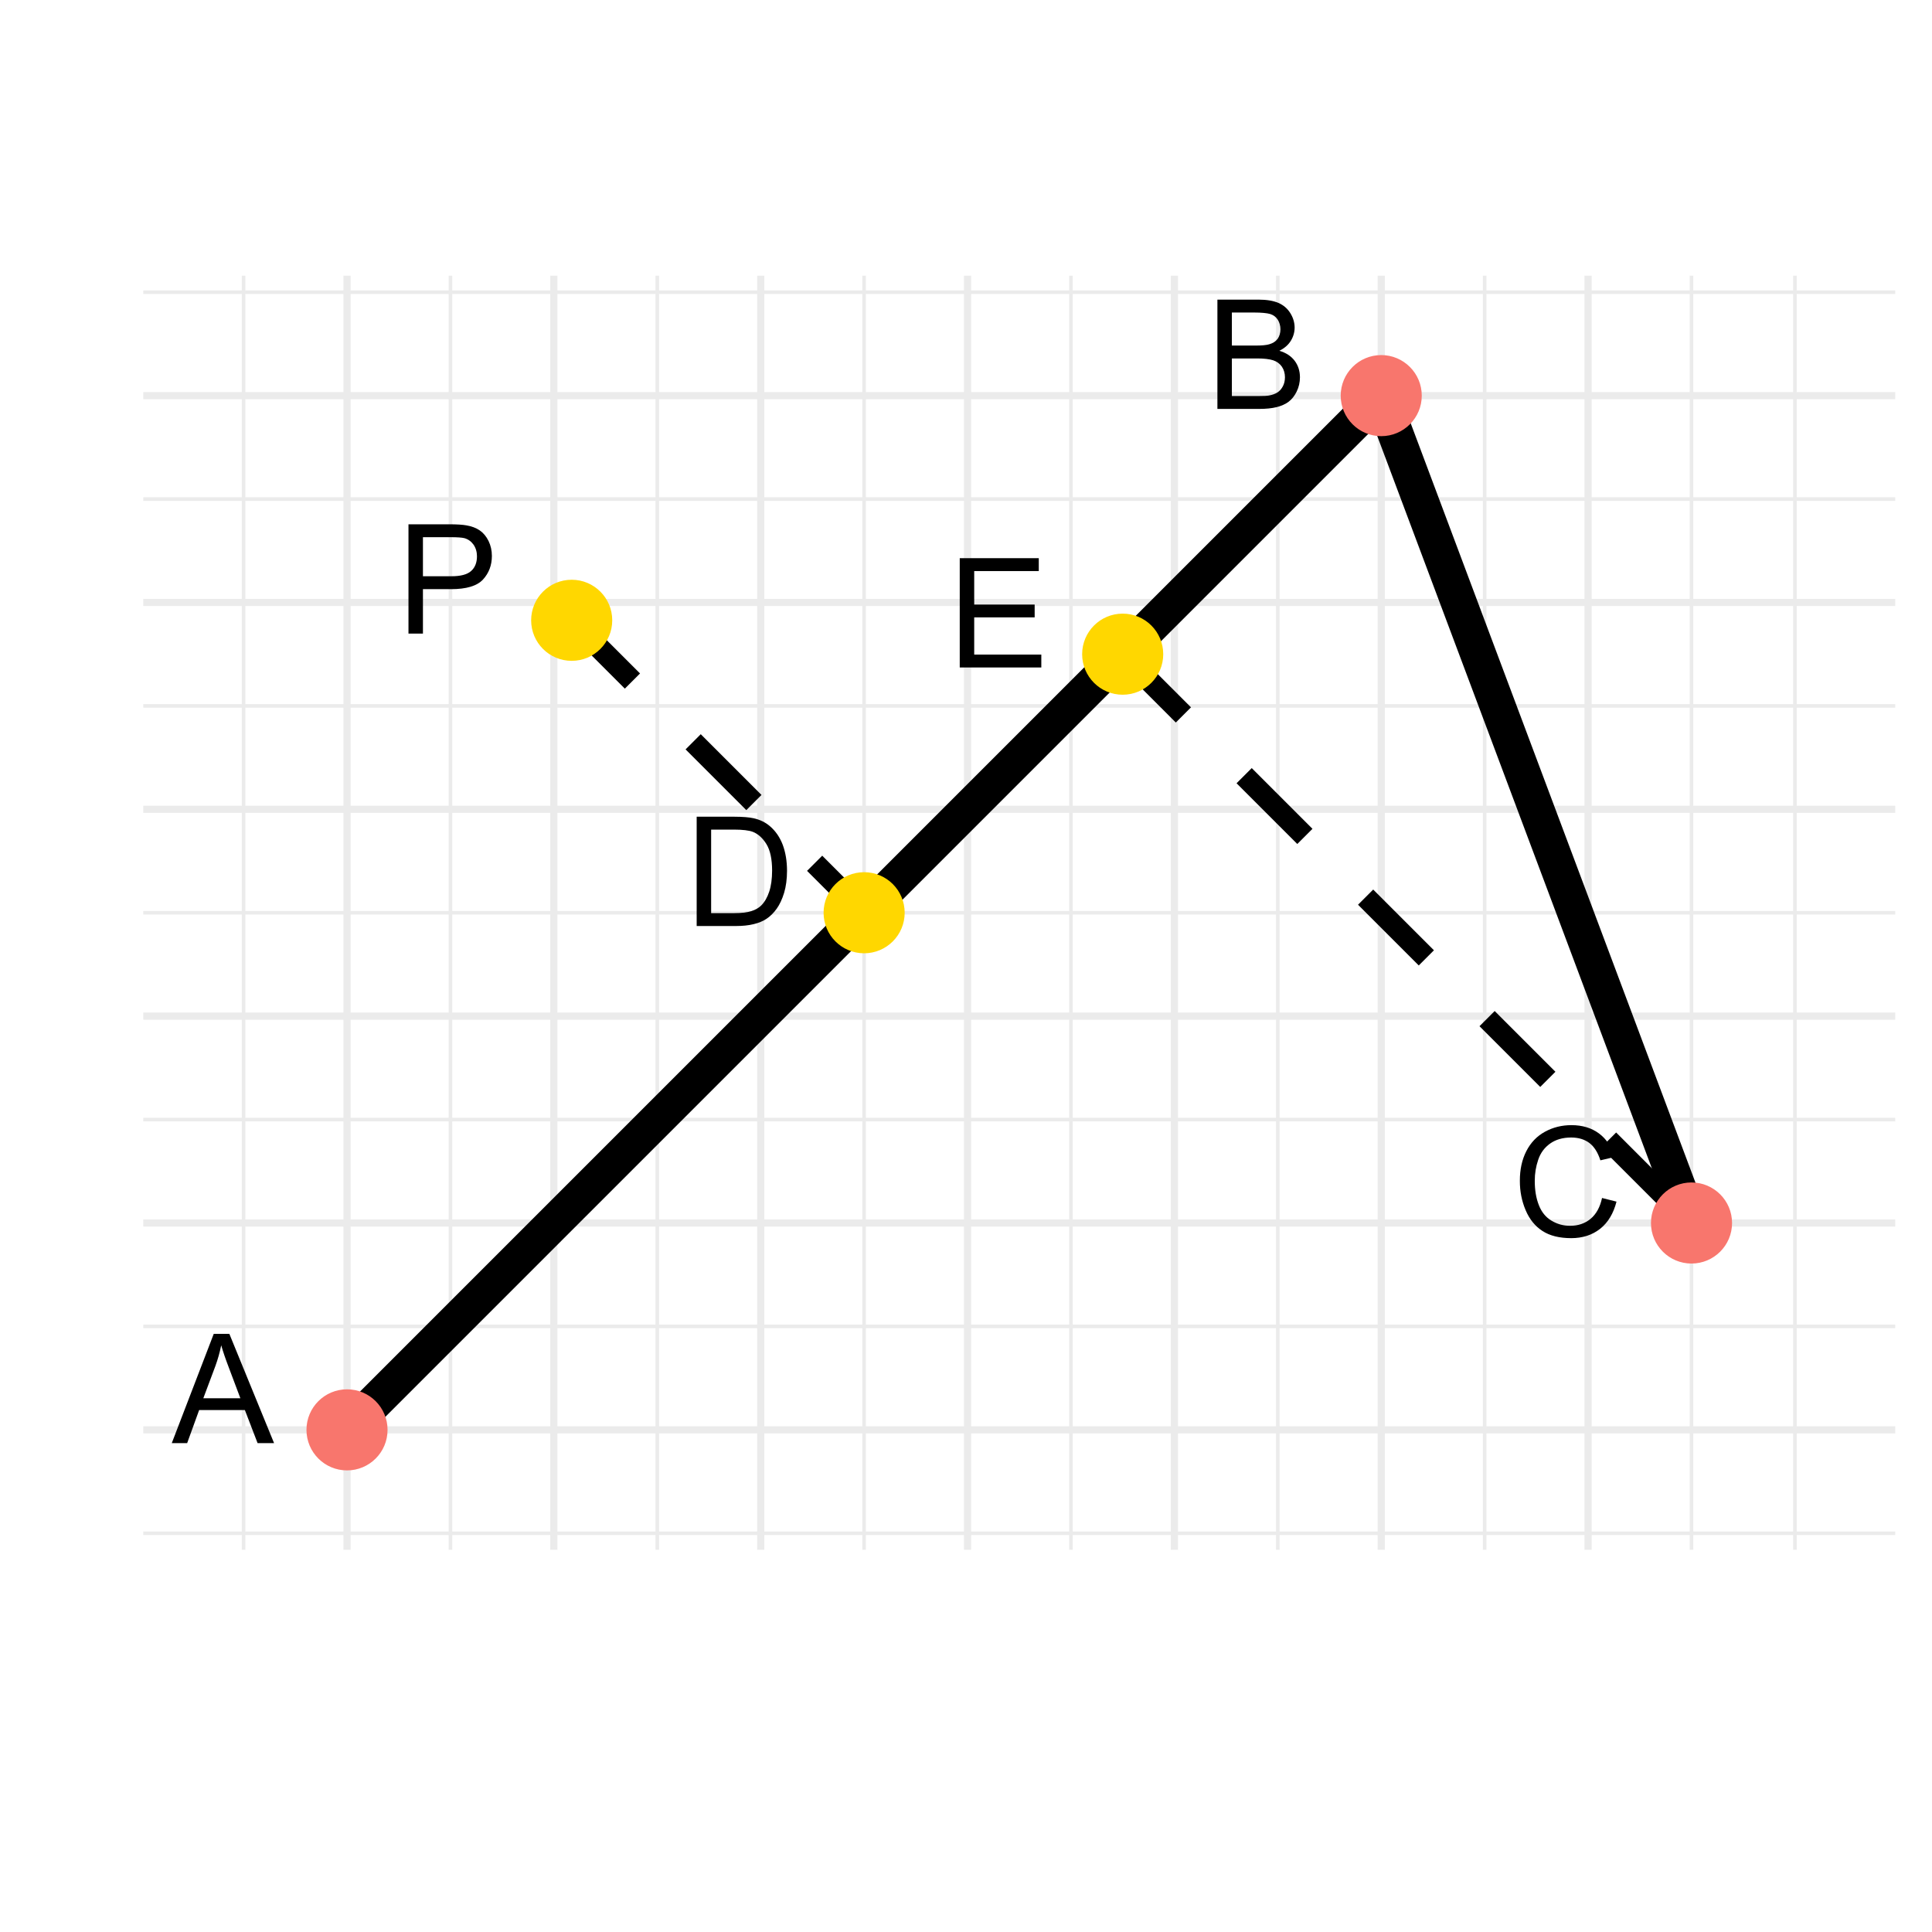
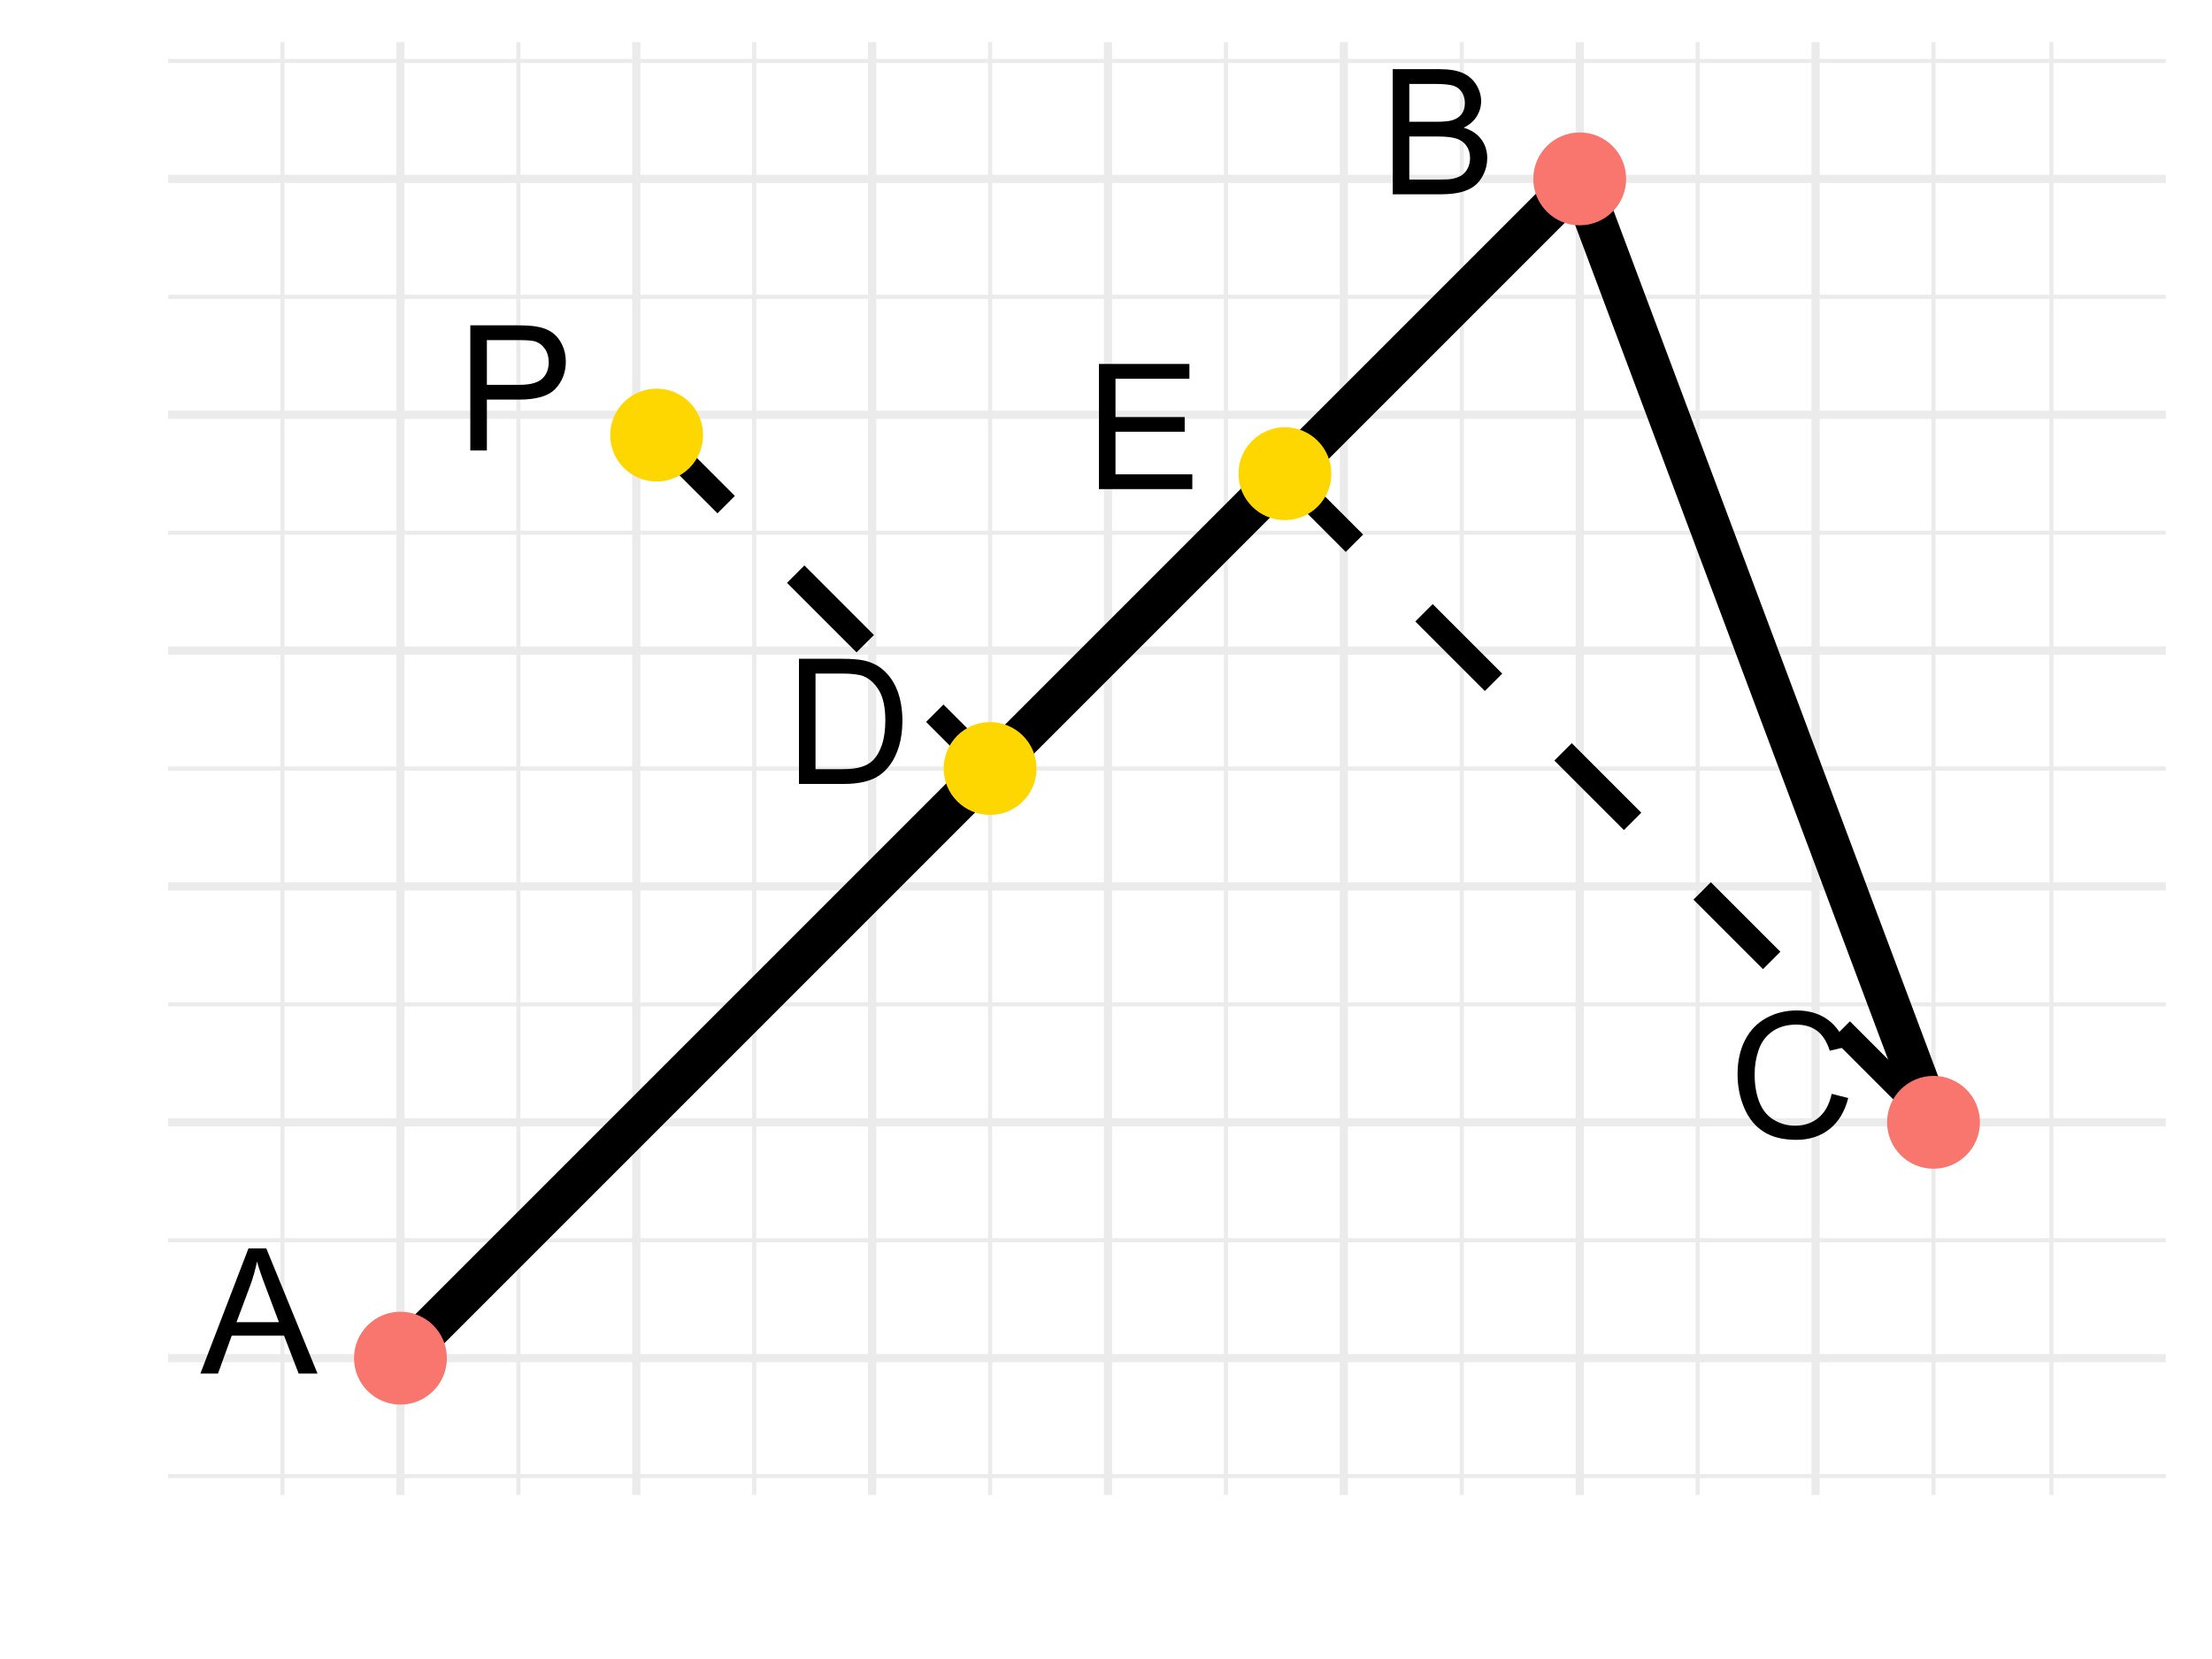
- <svg xmlns="http://www.w3.org/2000/svg" xmlns:xlink="http://www.w3.org/1999/xlink" width="288pt" height="288pt" viewBox="0 0 288 288" version="1.1">
+ <svg xmlns="http://www.w3.org/2000/svg" xmlns:xlink="http://www.w3.org/1999/xlink" width="288pt" height="216pt" viewBox="0 0 288 216" version="1.1">
  <defs>
    <g>
      <symbol overflow="visible" id="glyph0-0">
        <path style="stroke:none;" d="M 2.844 0 L 2.844 -14.227 L 14.227 -14.227 L 14.227 0 Z M 3.199 -0.355 L 13.871 -0.355 L 13.871 -13.871 L 3.199 -13.871 Z M 3.199 -0.355 " />
      </symbol>
      <symbol overflow="visible" id="glyph0-1">
        <path style="stroke:none;" d="M -0.035 0 L 6.223 -16.293 L 8.547 -16.293 L 15.215 0 L 12.758 0 L 10.859 -4.934 L 4.047 -4.934 L 2.258 0 Z M 4.668 -6.691 L 10.191 -6.691 L 8.492 -11.203 C 7.969 -12.57 7.586 -13.695 7.336 -14.582 C 7.125 -13.535 6.832 -12.496 6.457 -11.469 Z M 4.668 -6.691 " />
      </symbol>
      <symbol overflow="visible" id="glyph0-2">
        <path style="stroke:none;" d="M 1.668 0 L 1.668 -16.293 L 7.781 -16.293 C 9.023 -16.289 10.02 -16.125 10.773 -15.797 C 11.523 -15.469 12.113 -14.961 12.539 -14.277 C 12.965 -13.59 13.176 -12.871 13.18 -12.125 C 13.176 -11.426 12.988 -10.77 12.613 -10.156 C 12.234 -9.539 11.664 -9.043 10.902 -8.668 C 11.887 -8.375 12.645 -7.883 13.176 -7.188 C 13.703 -6.488 13.969 -5.668 13.973 -4.723 C 13.969 -3.957 13.809 -3.246 13.488 -2.594 C 13.164 -1.938 12.766 -1.434 12.293 -1.078 C 11.816 -0.719 11.219 -0.449 10.508 -0.27 C 9.789 -0.09 8.914 0 7.879 0 Z M 3.824 -9.445 L 7.348 -9.445 C 8.301 -9.445 8.984 -9.508 9.402 -9.637 C 9.949 -9.797 10.363 -10.066 10.641 -10.445 C 10.918 -10.824 11.055 -11.301 11.059 -11.871 C 11.055 -12.41 10.926 -12.883 10.668 -13.297 C 10.406 -13.703 10.035 -13.984 9.559 -14.141 C 9.074 -14.289 8.25 -14.367 7.078 -14.371 L 3.824 -14.371 Z M 3.824 -1.922 L 7.879 -1.922 C 8.574 -1.922 9.062 -1.945 9.348 -2 C 9.84 -2.086 10.258 -2.234 10.594 -2.445 C 10.926 -2.648 11.199 -2.953 11.414 -3.352 C 11.629 -3.746 11.734 -4.203 11.738 -4.723 C 11.734 -5.332 11.578 -5.859 11.27 -6.309 C 10.957 -6.754 10.527 -7.066 9.977 -7.25 C 9.422 -7.43 8.625 -7.523 7.59 -7.523 L 3.824 -7.523 Z M 3.824 -1.922 " />
      </symbol>
      <symbol overflow="visible" id="glyph0-3">
        <path style="stroke:none;" d="M 13.383 -5.711 L 15.539 -5.168 C 15.086 -3.395 14.27 -2.043 13.098 -1.117 C 11.918 -0.188 10.484 0.273 8.793 0.277 C 7.031 0.273 5.602 -0.078 4.504 -0.793 C 3.402 -1.504 2.566 -2.539 1.992 -3.898 C 1.418 -5.25 1.129 -6.707 1.133 -8.27 C 1.129 -9.961 1.453 -11.441 2.105 -12.707 C 2.75 -13.969 3.672 -14.93 4.871 -15.586 C 6.066 -16.242 7.387 -16.57 8.824 -16.57 C 10.453 -16.57 11.824 -16.152 12.938 -15.324 C 14.047 -14.492 14.82 -13.328 15.262 -11.824 L 13.137 -11.324 C 12.758 -12.508 12.207 -13.371 11.492 -13.914 C 10.77 -14.453 9.867 -14.723 8.781 -14.727 C 7.527 -14.723 6.48 -14.422 5.641 -13.824 C 4.797 -13.223 4.207 -12.418 3.867 -11.406 C 3.523 -10.395 3.352 -9.352 3.355 -8.281 C 3.352 -6.891 3.555 -5.684 3.961 -4.652 C 4.363 -3.617 4.988 -2.844 5.844 -2.332 C 6.695 -1.82 7.621 -1.562 8.613 -1.566 C 9.82 -1.562 10.84 -1.91 11.68 -2.609 C 12.516 -3.305 13.086 -4.34 13.383 -5.711 Z M 13.383 -5.711 " />
      </symbol>
      <symbol overflow="visible" id="glyph0-4">
        <path style="stroke:none;" d="M 1.758 0 L 1.758 -16.293 L 7.367 -16.293 C 8.633 -16.289 9.602 -16.211 10.27 -16.059 C 11.203 -15.844 12 -15.457 12.66 -14.895 C 13.516 -14.168 14.156 -13.238 14.586 -12.109 C 15.008 -10.977 15.223 -9.684 15.227 -8.234 C 15.223 -6.992 15.078 -5.898 14.793 -4.945 C 14.5 -3.988 14.129 -3.195 13.68 -2.57 C 13.227 -1.941 12.73 -1.449 12.195 -1.094 C 11.656 -0.73 11.008 -0.457 10.25 -0.277 C 9.488 -0.09 8.617 0 7.637 0 Z M 3.914 -1.922 L 7.391 -1.922 C 8.461 -1.922 9.305 -2.02 9.918 -2.223 C 10.527 -2.418 11.016 -2.699 11.383 -3.066 C 11.891 -3.574 12.289 -4.262 12.574 -5.129 C 12.859 -5.988 13 -7.035 13.004 -8.27 C 13 -9.969 12.723 -11.277 12.164 -12.195 C 11.602 -13.109 10.922 -13.727 10.125 -14.039 C 9.547 -14.258 8.617 -14.367 7.336 -14.371 L 3.914 -14.371 Z M 3.914 -1.922 " />
      </symbol>
      <symbol overflow="visible" id="glyph0-5">
        <path style="stroke:none;" d="M 1.758 0 L 1.758 -16.293 L 7.902 -16.293 C 8.98 -16.289 9.805 -16.238 10.379 -16.137 C 11.176 -16.004 11.848 -15.75 12.391 -15.375 C 12.93 -15 13.363 -14.477 13.695 -13.805 C 14.023 -13.129 14.191 -12.387 14.191 -11.582 C 14.191 -10.195 13.75 -9.023 12.867 -8.062 C 11.984 -7.102 10.391 -6.621 8.09 -6.625 L 3.914 -6.625 L 3.914 0 Z M 3.914 -8.547 L 8.125 -8.547 C 9.516 -8.543 10.504 -8.801 11.09 -9.324 C 11.672 -9.84 11.965 -10.57 11.969 -11.516 C 11.965 -12.191 11.793 -12.773 11.453 -13.262 C 11.105 -13.746 10.652 -14.07 10.094 -14.227 C 9.727 -14.32 9.055 -14.367 8.082 -14.371 L 3.914 -14.371 Z M 3.914 -8.547 " />
      </symbol>
      <symbol overflow="visible" id="glyph0-6">
        <path style="stroke:none;" d="M 1.801 0 L 1.801 -16.293 L 13.582 -16.293 L 13.582 -14.371 L 3.957 -14.371 L 3.957 -9.379 L 12.969 -9.379 L 12.969 -7.469 L 3.957 -7.469 L 3.957 -1.922 L 13.961 -1.922 L 13.961 0 Z M 1.801 0 " />
      </symbol>
    </g>
    <clipPath id="clip1">
-       <path d="M 21.359 228 L 283 228 L 283 229 L 21.359 229 Z M 21.359 228 " />
+       <path d="M 21.891 191 L 282.988 191 L 282.988 193 L 21.891 193 Z M 21.891 191 " />
    </clipPath>
    <clipPath id="clip2">
-       <path d="M 21.359 197 L 283 197 L 283 198 L 21.359 198 Z M 21.359 197 " />
+       <path d="M 21.891 161 L 282.988 161 L 282.988 162 L 21.891 162 Z M 21.891 161 " />
    </clipPath>
    <clipPath id="clip3">
-       <path d="M 21.359 166 L 283 166 L 283 168 L 21.359 168 Z M 21.359 166 " />
+       <path d="M 21.891 130 L 282.988 130 L 282.988 132 L 21.891 132 Z M 21.891 130 " />
    </clipPath>
    <clipPath id="clip4">
-       <path d="M 21.359 135 L 283 135 L 283 137 L 21.359 137 Z M 21.359 135 " />
+       <path d="M 21.891 99 L 282.988 99 L 282.988 101 L 21.891 101 Z M 21.891 99 " />
    </clipPath>
    <clipPath id="clip5">
-       <path d="M 21.359 104 L 283 104 L 283 106 L 21.359 106 Z M 21.359 104 " />
+       <path d="M 21.891 69 L 282.988 69 L 282.988 70 L 21.891 70 Z M 21.891 69 " />
    </clipPath>
    <clipPath id="clip6">
-       <path d="M 21.359 74 L 283 74 L 283 75 L 21.359 75 Z M 21.359 74 " />
+       <path d="M 21.891 38 L 282.988 38 L 282.988 39 L 21.891 39 Z M 21.891 38 " />
    </clipPath>
    <clipPath id="clip7">
-       <path d="M 21.359 43 L 283 43 L 283 44 L 21.359 44 Z M 21.359 43 " />
+       <path d="M 21.891 7 L 282.988 7 L 282.988 9 L 21.891 9 Z M 21.891 7 " />
    </clipPath>
    <clipPath id="clip8">
-       <path d="M 36 41.094 L 37 41.094 L 37 232 L 36 232 Z M 36 41.094 " />
+       <path d="M 36 5.48 L 38 5.48 L 38 195 L 36 195 Z M 36 5.48 " />
    </clipPath>
    <clipPath id="clip9">
-       <path d="M 66 41.094 L 68 41.094 L 68 232 L 66 232 Z M 66 41.094 " />
+       <path d="M 67 5.48 L 68 5.48 L 68 195 L 67 195 Z M 67 5.48 " />
    </clipPath>
    <clipPath id="clip10">
-       <path d="M 97 41.094 L 99 41.094 L 99 232 L 97 232 Z M 97 41.094 " />
+       <path d="M 97 5.48 L 99 5.48 L 99 195 L 97 195 Z M 97 5.48 " />
    </clipPath>
    <clipPath id="clip11">
-       <path d="M 128 41.094 L 130 41.094 L 130 232 L 128 232 Z M 128 41.094 " />
+       <path d="M 128 5.48 L 130 5.48 L 130 195 L 128 195 Z M 128 5.48 " />
    </clipPath>
    <clipPath id="clip12">
-       <path d="M 159 41.094 L 160 41.094 L 160 232 L 159 232 Z M 159 41.094 " />
+       <path d="M 159 5.48 L 160 5.48 L 160 195 L 159 195 Z M 159 5.48 " />
    </clipPath>
    <clipPath id="clip13">
-       <path d="M 190 41.094 L 191 41.094 L 191 232 L 190 232 Z M 190 41.094 " />
+       <path d="M 190 5.48 L 191 5.48 L 191 195 L 190 195 Z M 190 5.48 " />
    </clipPath>
    <clipPath id="clip14">
-       <path d="M 221 41.094 L 222 41.094 L 222 232 L 221 232 Z M 221 41.094 " />
+       <path d="M 220 5.48 L 222 5.48 L 222 195 L 220 195 Z M 220 5.48 " />
    </clipPath>
    <clipPath id="clip15">
-       <path d="M 251 41.094 L 253 41.094 L 253 232 L 251 232 Z M 251 41.094 " />
+       <path d="M 251 5.48 L 253 5.48 L 253 195 L 251 195 Z M 251 5.48 " />
    </clipPath>
    <clipPath id="clip16">
-       <path d="M 267 41.094 L 268 41.094 L 268 232 L 267 232 Z M 267 41.094 " />
+       <path d="M 266 5.48 L 268 5.48 L 268 195 L 266 195 Z M 266 5.48 " />
    </clipPath>
    <clipPath id="clip17">
-       <path d="M 21.359 212 L 283.523 212 L 283.523 214 L 21.359 214 Z M 21.359 212 " />
+       <path d="M 21.891 176 L 282.988 176 L 282.988 178 L 21.891 178 Z M 21.891 176 " />
    </clipPath>
    <clipPath id="clip18">
-       <path d="M 21.359 181 L 283.523 181 L 283.523 183 L 21.359 183 Z M 21.359 181 " />
+       <path d="M 21.891 145 L 282.988 145 L 282.988 147 L 21.891 147 Z M 21.891 145 " />
    </clipPath>
    <clipPath id="clip19">
-       <path d="M 21.359 150 L 283.523 150 L 283.523 153 L 21.359 153 Z M 21.359 150 " />
+       <path d="M 21.891 114 L 282.988 114 L 282.988 116 L 21.891 116 Z M 21.891 114 " />
    </clipPath>
    <clipPath id="clip20">
-       <path d="M 21.359 120 L 283.523 120 L 283.523 122 L 21.359 122 Z M 21.359 120 " />
+       <path d="M 21.891 84 L 282.988 84 L 282.988 86 L 21.891 86 Z M 21.891 84 " />
    </clipPath>
    <clipPath id="clip21">
-       <path d="M 21.359 89 L 283.523 89 L 283.523 91 L 21.359 91 Z M 21.359 89 " />
+       <path d="M 21.891 53 L 282.988 53 L 282.988 55 L 21.891 55 Z M 21.891 53 " />
    </clipPath>
    <clipPath id="clip22">
-       <path d="M 21.359 58 L 283.523 58 L 283.523 60 L 21.359 60 Z M 21.359 58 " />
+       <path d="M 21.891 22 L 282.988 22 L 282.988 24 L 21.891 24 Z M 21.891 22 " />
    </clipPath>
    <clipPath id="clip23">
-       <path d="M 51 41.094 L 53 41.094 L 53 232 L 51 232 Z M 51 41.094 " />
+       <path d="M 51 5.48 L 53 5.48 L 53 195.645 L 51 195.645 Z M 51 5.48 " />
    </clipPath>
    <clipPath id="clip24">
-       <path d="M 82 41.094 L 84 41.094 L 84 232 L 82 232 Z M 82 41.094 " />
+       <path d="M 82 5.48 L 84 5.48 L 84 195.645 L 82 195.645 Z M 82 5.48 " />
    </clipPath>
    <clipPath id="clip25">
-       <path d="M 112 41.094 L 114 41.094 L 114 232 L 112 232 Z M 112 41.094 " />
+       <path d="M 113 5.48 L 115 5.48 L 115 195.645 L 113 195.645 Z M 113 5.48 " />
    </clipPath>
    <clipPath id="clip26">
-       <path d="M 143 41.094 L 145 41.094 L 145 232 L 143 232 Z M 143 41.094 " />
+       <path d="M 143 5.48 L 145 5.48 L 145 195.645 L 143 195.645 Z M 143 5.48 " />
    </clipPath>
    <clipPath id="clip27">
-       <path d="M 174 41.094 L 176 41.094 L 176 232 L 174 232 Z M 174 41.094 " />
+       <path d="M 174 5.48 L 176 5.48 L 176 195.645 L 174 195.645 Z M 174 5.48 " />
    </clipPath>
    <clipPath id="clip28">
-       <path d="M 205 41.094 L 207 41.094 L 207 232 L 205 232 Z M 205 41.094 " />
+       <path d="M 205 5.48 L 207 5.48 L 207 195.645 L 205 195.645 Z M 205 5.48 " />
    </clipPath>
    <clipPath id="clip29">
-       <path d="M 236 41.094 L 238 41.094 L 238 232 L 236 232 Z M 236 41.094 " />
+       <path d="M 235 5.48 L 237 5.48 L 237 195.645 L 235 195.645 Z M 235 5.48 " />
    </clipPath>
  </defs>
-   <g id="surface36">
-     <rect x="0" y="0" width="288" height="288" style="fill:rgb(100%,100%,100%);fill-opacity:1;stroke:none;" />
+   <g id="surface56">
+     <rect x="0" y="0" width="288" height="216" style="fill:rgb(100%,100%,100%);fill-opacity:1;stroke:none;" />
    <g clip-path="url(#clip1)" clip-rule="nonzero">
-       <path style="fill:none;stroke-width:0.533;stroke-linecap:butt;stroke-linejoin:round;stroke:rgb(92.157%,92.157%,92.157%);stroke-opacity:1;stroke-miterlimit:10;" d="M 21.359 228.562 L 282.52 228.562 " />
+       <path style="fill:none;stroke-width:0.533;stroke-linecap:butt;stroke-linejoin:round;stroke:rgb(92.157%,92.157%,92.157%);stroke-opacity:1;stroke-miterlimit:10;" d="M 21.891 192.184 L 281.988 192.184 " />
    </g>
    <g clip-path="url(#clip2)" clip-rule="nonzero">
-       <path style="fill:none;stroke-width:0.533;stroke-linecap:butt;stroke-linejoin:round;stroke:rgb(92.157%,92.157%,92.157%);stroke-opacity:1;stroke-miterlimit:10;" d="M 21.359 197.727 L 282.52 197.727 " />
+       <path style="fill:none;stroke-width:0.533;stroke-linecap:butt;stroke-linejoin:round;stroke:rgb(92.157%,92.157%,92.157%);stroke-opacity:1;stroke-miterlimit:10;" d="M 21.891 161.477 L 281.988 161.477 " />
    </g>
    <g clip-path="url(#clip3)" clip-rule="nonzero">
-       <path style="fill:none;stroke-width:0.533;stroke-linecap:butt;stroke-linejoin:round;stroke:rgb(92.157%,92.157%,92.157%);stroke-opacity:1;stroke-miterlimit:10;" d="M 21.359 166.895 L 282.52 166.895 " />
+       <path style="fill:none;stroke-width:0.533;stroke-linecap:butt;stroke-linejoin:round;stroke:rgb(92.157%,92.157%,92.157%);stroke-opacity:1;stroke-miterlimit:10;" d="M 21.891 130.77 L 281.988 130.77 " />
    </g>
    <g clip-path="url(#clip4)" clip-rule="nonzero">
-       <path style="fill:none;stroke-width:0.533;stroke-linecap:butt;stroke-linejoin:round;stroke:rgb(92.157%,92.157%,92.157%);stroke-opacity:1;stroke-miterlimit:10;" d="M 21.359 136.062 L 282.52 136.062 " />
+       <path style="fill:none;stroke-width:0.533;stroke-linecap:butt;stroke-linejoin:round;stroke:rgb(92.157%,92.157%,92.157%);stroke-opacity:1;stroke-miterlimit:10;" d="M 21.891 100.062 L 281.988 100.062 " />
    </g>
    <g clip-path="url(#clip5)" clip-rule="nonzero">
-       <path style="fill:none;stroke-width:0.533;stroke-linecap:butt;stroke-linejoin:round;stroke:rgb(92.157%,92.157%,92.157%);stroke-opacity:1;stroke-miterlimit:10;" d="M 21.359 105.227 L 282.52 105.227 " />
+       <path style="fill:none;stroke-width:0.533;stroke-linecap:butt;stroke-linejoin:round;stroke:rgb(92.157%,92.157%,92.157%);stroke-opacity:1;stroke-miterlimit:10;" d="M 21.891 69.352 L 281.988 69.352 " />
    </g>
    <g clip-path="url(#clip6)" clip-rule="nonzero">
-       <path style="fill:none;stroke-width:0.533;stroke-linecap:butt;stroke-linejoin:round;stroke:rgb(92.157%,92.157%,92.157%);stroke-opacity:1;stroke-miterlimit:10;" d="M 21.359 74.395 L 282.52 74.395 " />
+       <path style="fill:none;stroke-width:0.533;stroke-linecap:butt;stroke-linejoin:round;stroke:rgb(92.157%,92.157%,92.157%);stroke-opacity:1;stroke-miterlimit:10;" d="M 21.891 38.645 L 281.988 38.645 " />
    </g>
    <g clip-path="url(#clip7)" clip-rule="nonzero">
-       <path style="fill:none;stroke-width:0.533;stroke-linecap:butt;stroke-linejoin:round;stroke:rgb(92.157%,92.157%,92.157%);stroke-opacity:1;stroke-miterlimit:10;" d="M 21.359 43.559 L 282.52 43.559 " />
+       <path style="fill:none;stroke-width:0.533;stroke-linecap:butt;stroke-linejoin:round;stroke:rgb(92.157%,92.157%,92.157%);stroke-opacity:1;stroke-miterlimit:10;" d="M 21.891 7.938 L 281.988 7.938 " />
    </g>
    <g clip-path="url(#clip8)" clip-rule="nonzero">
-       <path style="fill:none;stroke-width:0.533;stroke-linecap:butt;stroke-linejoin:round;stroke:rgb(92.157%,92.157%,92.157%);stroke-opacity:1;stroke-miterlimit:10;" d="M 36.312 231.027 L 36.312 41.094 " />
+       <path style="fill:none;stroke-width:0.533;stroke-linecap:butt;stroke-linejoin:round;stroke:rgb(92.157%,92.157%,92.157%);stroke-opacity:1;stroke-miterlimit:10;" d="M 36.785 194.641 L 36.785 5.48 " />
    </g>
    <g clip-path="url(#clip9)" clip-rule="nonzero">
-       <path style="fill:none;stroke-width:0.533;stroke-linecap:butt;stroke-linejoin:round;stroke:rgb(92.157%,92.157%,92.157%);stroke-opacity:1;stroke-miterlimit:10;" d="M 67.148 231.027 L 67.148 41.094 " />
+       <path style="fill:none;stroke-width:0.533;stroke-linecap:butt;stroke-linejoin:round;stroke:rgb(92.157%,92.157%,92.157%);stroke-opacity:1;stroke-miterlimit:10;" d="M 67.492 194.641 L 67.492 5.48 " />
    </g>
    <g clip-path="url(#clip10)" clip-rule="nonzero">
-       <path style="fill:none;stroke-width:0.533;stroke-linecap:butt;stroke-linejoin:round;stroke:rgb(92.157%,92.157%,92.157%);stroke-opacity:1;stroke-miterlimit:10;" d="M 97.98 231.027 L 97.98 41.094 " />
+       <path style="fill:none;stroke-width:0.533;stroke-linecap:butt;stroke-linejoin:round;stroke:rgb(92.157%,92.157%,92.157%);stroke-opacity:1;stroke-miterlimit:10;" d="M 98.199 194.641 L 98.199 5.48 " />
    </g>
    <g clip-path="url(#clip11)" clip-rule="nonzero">
-       <path style="fill:none;stroke-width:0.533;stroke-linecap:butt;stroke-linejoin:round;stroke:rgb(92.157%,92.157%,92.157%);stroke-opacity:1;stroke-miterlimit:10;" d="M 128.812 231.027 L 128.812 41.094 " />
+       <path style="fill:none;stroke-width:0.533;stroke-linecap:butt;stroke-linejoin:round;stroke:rgb(92.157%,92.157%,92.157%);stroke-opacity:1;stroke-miterlimit:10;" d="M 128.91 194.641 L 128.91 5.48 " />
    </g>
    <g clip-path="url(#clip12)" clip-rule="nonzero">
-       <path style="fill:none;stroke-width:0.533;stroke-linecap:butt;stroke-linejoin:round;stroke:rgb(92.157%,92.157%,92.157%);stroke-opacity:1;stroke-miterlimit:10;" d="M 159.648 231.027 L 159.648 41.094 " />
+       <path style="fill:none;stroke-width:0.533;stroke-linecap:butt;stroke-linejoin:round;stroke:rgb(92.157%,92.157%,92.157%);stroke-opacity:1;stroke-miterlimit:10;" d="M 159.617 194.641 L 159.617 5.48 " />
    </g>
    <g clip-path="url(#clip13)" clip-rule="nonzero">
-       <path style="fill:none;stroke-width:0.533;stroke-linecap:butt;stroke-linejoin:round;stroke:rgb(92.157%,92.157%,92.157%);stroke-opacity:1;stroke-miterlimit:10;" d="M 190.48 231.027 L 190.48 41.094 " />
+       <path style="fill:none;stroke-width:0.533;stroke-linecap:butt;stroke-linejoin:round;stroke:rgb(92.157%,92.157%,92.157%);stroke-opacity:1;stroke-miterlimit:10;" d="M 190.324 194.641 L 190.324 5.48 " />
    </g>
    <g clip-path="url(#clip14)" clip-rule="nonzero">
-       <path style="fill:none;stroke-width:0.533;stroke-linecap:butt;stroke-linejoin:round;stroke:rgb(92.157%,92.157%,92.157%);stroke-opacity:1;stroke-miterlimit:10;" d="M 221.316 231.027 L 221.316 41.094 " />
+       <path style="fill:none;stroke-width:0.533;stroke-linecap:butt;stroke-linejoin:round;stroke:rgb(92.157%,92.157%,92.157%);stroke-opacity:1;stroke-miterlimit:10;" d="M 221.031 194.641 L 221.031 5.48 " />
    </g>
    <g clip-path="url(#clip15)" clip-rule="nonzero">
-       <path style="fill:none;stroke-width:0.533;stroke-linecap:butt;stroke-linejoin:round;stroke:rgb(92.157%,92.157%,92.157%);stroke-opacity:1;stroke-miterlimit:10;" d="M 252.148 231.027 L 252.148 41.094 " />
+       <path style="fill:none;stroke-width:0.533;stroke-linecap:butt;stroke-linejoin:round;stroke:rgb(92.157%,92.157%,92.157%);stroke-opacity:1;stroke-miterlimit:10;" d="M 251.742 194.641 L 251.742 5.48 " />
    </g>
    <g clip-path="url(#clip16)" clip-rule="nonzero">
-       <path style="fill:none;stroke-width:0.533;stroke-linecap:butt;stroke-linejoin:round;stroke:rgb(92.157%,92.157%,92.157%);stroke-opacity:1;stroke-miterlimit:10;" d="M 267.566 231.027 L 267.566 41.094 " />
+       <path style="fill:none;stroke-width:0.533;stroke-linecap:butt;stroke-linejoin:round;stroke:rgb(92.157%,92.157%,92.157%);stroke-opacity:1;stroke-miterlimit:10;" d="M 267.094 194.641 L 267.094 5.48 " />
    </g>
    <g clip-path="url(#clip17)" clip-rule="nonzero">
-       <path style="fill:none;stroke-width:1.067;stroke-linecap:butt;stroke-linejoin:round;stroke:rgb(92.157%,92.157%,92.157%);stroke-opacity:1;stroke-miterlimit:10;" d="M 21.359 213.145 L 282.52 213.145 " />
+       <path style="fill:none;stroke-width:1.067;stroke-linecap:butt;stroke-linejoin:round;stroke:rgb(92.157%,92.157%,92.157%);stroke-opacity:1;stroke-miterlimit:10;" d="M 21.891 176.832 L 281.988 176.832 " />
    </g>
    <g clip-path="url(#clip18)" clip-rule="nonzero">
-       <path style="fill:none;stroke-width:1.067;stroke-linecap:butt;stroke-linejoin:round;stroke:rgb(92.157%,92.157%,92.157%);stroke-opacity:1;stroke-miterlimit:10;" d="M 21.359 182.312 L 282.52 182.312 " />
+       <path style="fill:none;stroke-width:1.067;stroke-linecap:butt;stroke-linejoin:round;stroke:rgb(92.157%,92.157%,92.157%);stroke-opacity:1;stroke-miterlimit:10;" d="M 21.891 146.121 L 281.988 146.121 " />
    </g>
    <g clip-path="url(#clip19)" clip-rule="nonzero">
-       <path style="fill:none;stroke-width:1.067;stroke-linecap:butt;stroke-linejoin:round;stroke:rgb(92.157%,92.157%,92.157%);stroke-opacity:1;stroke-miterlimit:10;" d="M 21.359 151.477 L 282.52 151.477 " />
+       <path style="fill:none;stroke-width:1.067;stroke-linecap:butt;stroke-linejoin:round;stroke:rgb(92.157%,92.157%,92.157%);stroke-opacity:1;stroke-miterlimit:10;" d="M 21.891 115.414 L 281.988 115.414 " />
    </g>
    <g clip-path="url(#clip20)" clip-rule="nonzero">
-       <path style="fill:none;stroke-width:1.067;stroke-linecap:butt;stroke-linejoin:round;stroke:rgb(92.157%,92.157%,92.157%);stroke-opacity:1;stroke-miterlimit:10;" d="M 21.359 120.645 L 282.52 120.645 " />
+       <path style="fill:none;stroke-width:1.067;stroke-linecap:butt;stroke-linejoin:round;stroke:rgb(92.157%,92.157%,92.157%);stroke-opacity:1;stroke-miterlimit:10;" d="M 21.891 84.707 L 281.988 84.707 " />
    </g>
    <g clip-path="url(#clip21)" clip-rule="nonzero">
-       <path style="fill:none;stroke-width:1.067;stroke-linecap:butt;stroke-linejoin:round;stroke:rgb(92.157%,92.157%,92.157%);stroke-opacity:1;stroke-miterlimit:10;" d="M 21.359 89.809 L 282.52 89.809 " />
+       <path style="fill:none;stroke-width:1.067;stroke-linecap:butt;stroke-linejoin:round;stroke:rgb(92.157%,92.157%,92.157%);stroke-opacity:1;stroke-miterlimit:10;" d="M 21.891 54 L 281.988 54 " />
    </g>
    <g clip-path="url(#clip22)" clip-rule="nonzero">
-       <path style="fill:none;stroke-width:1.067;stroke-linecap:butt;stroke-linejoin:round;stroke:rgb(92.157%,92.157%,92.157%);stroke-opacity:1;stroke-miterlimit:10;" d="M 21.359 58.977 L 282.52 58.977 " />
+       <path style="fill:none;stroke-width:1.067;stroke-linecap:butt;stroke-linejoin:round;stroke:rgb(92.157%,92.157%,92.157%);stroke-opacity:1;stroke-miterlimit:10;" d="M 21.891 23.289 L 281.988 23.289 " />
    </g>
    <g clip-path="url(#clip23)" clip-rule="nonzero">
-       <path style="fill:none;stroke-width:1.067;stroke-linecap:butt;stroke-linejoin:round;stroke:rgb(92.157%,92.157%,92.157%);stroke-opacity:1;stroke-miterlimit:10;" d="M 51.73 231.027 L 51.73 41.094 " />
+       <path style="fill:none;stroke-width:1.067;stroke-linecap:butt;stroke-linejoin:round;stroke:rgb(92.157%,92.157%,92.157%);stroke-opacity:1;stroke-miterlimit:10;" d="M 52.137 194.641 L 52.137 5.48 " />
    </g>
    <g clip-path="url(#clip24)" clip-rule="nonzero">
-       <path style="fill:none;stroke-width:1.067;stroke-linecap:butt;stroke-linejoin:round;stroke:rgb(92.157%,92.157%,92.157%);stroke-opacity:1;stroke-miterlimit:10;" d="M 82.562 231.027 L 82.562 41.094 " />
+       <path style="fill:none;stroke-width:1.067;stroke-linecap:butt;stroke-linejoin:round;stroke:rgb(92.157%,92.157%,92.157%);stroke-opacity:1;stroke-miterlimit:10;" d="M 82.848 194.641 L 82.848 5.48 " />
    </g>
    <g clip-path="url(#clip25)" clip-rule="nonzero">
-       <path style="fill:none;stroke-width:1.067;stroke-linecap:butt;stroke-linejoin:round;stroke:rgb(92.157%,92.157%,92.157%);stroke-opacity:1;stroke-miterlimit:10;" d="M 113.398 231.027 L 113.398 41.094 " />
+       <path style="fill:none;stroke-width:1.067;stroke-linecap:butt;stroke-linejoin:round;stroke:rgb(92.157%,92.157%,92.157%);stroke-opacity:1;stroke-miterlimit:10;" d="M 113.555 194.641 L 113.555 5.48 " />
    </g>
    <g clip-path="url(#clip26)" clip-rule="nonzero">
-       <path style="fill:none;stroke-width:1.067;stroke-linecap:butt;stroke-linejoin:round;stroke:rgb(92.157%,92.157%,92.157%);stroke-opacity:1;stroke-miterlimit:10;" d="M 144.23 231.027 L 144.23 41.094 " />
+       <path style="fill:none;stroke-width:1.067;stroke-linecap:butt;stroke-linejoin:round;stroke:rgb(92.157%,92.157%,92.157%);stroke-opacity:1;stroke-miterlimit:10;" d="M 144.262 194.641 L 144.262 5.48 " />
    </g>
    <g clip-path="url(#clip27)" clip-rule="nonzero">
-       <path style="fill:none;stroke-width:1.067;stroke-linecap:butt;stroke-linejoin:round;stroke:rgb(92.157%,92.157%,92.157%);stroke-opacity:1;stroke-miterlimit:10;" d="M 175.066 231.027 L 175.066 41.094 " />
+       <path style="fill:none;stroke-width:1.067;stroke-linecap:butt;stroke-linejoin:round;stroke:rgb(92.157%,92.157%,92.157%);stroke-opacity:1;stroke-miterlimit:10;" d="M 174.969 194.641 L 174.969 5.48 " />
    </g>
    <g clip-path="url(#clip28)" clip-rule="nonzero">
-       <path style="fill:none;stroke-width:1.067;stroke-linecap:butt;stroke-linejoin:round;stroke:rgb(92.157%,92.157%,92.157%);stroke-opacity:1;stroke-miterlimit:10;" d="M 205.898 231.027 L 205.898 41.094 " />
+       <path style="fill:none;stroke-width:1.067;stroke-linecap:butt;stroke-linejoin:round;stroke:rgb(92.157%,92.157%,92.157%);stroke-opacity:1;stroke-miterlimit:10;" d="M 205.68 194.641 L 205.68 5.48 " />
    </g>
    <g clip-path="url(#clip29)" clip-rule="nonzero">
-       <path style="fill:none;stroke-width:1.067;stroke-linecap:butt;stroke-linejoin:round;stroke:rgb(92.157%,92.157%,92.157%);stroke-opacity:1;stroke-miterlimit:10;" d="M 236.73 231.027 L 236.73 41.094 " />
-     </g>
-     <path style="fill:none;stroke-width:5.335;stroke-linecap:round;stroke-linejoin:round;stroke:rgb(0%,0%,0%);stroke-opacity:1;stroke-miterlimit:10;" d="M 51.73 213.145 L 205.898 58.977 L 252.148 182.312 " />
-     <path style="fill:none;stroke-width:3.201;stroke-linecap:butt;stroke-linejoin:round;stroke:rgb(0%,0%,0%);stroke-opacity:1;stroke-dasharray:12.804,12.804;stroke-miterlimit:10;" d="M 85.223 92.469 L 128.812 136.062 " />
-     <path style="fill:none;stroke-width:3.201;stroke-linecap:butt;stroke-linejoin:round;stroke:rgb(0%,0%,0%);stroke-opacity:1;stroke-dasharray:12.804,12.804;stroke-miterlimit:10;" d="M 167.355 97.52 L 252.148 182.312 " />
-     <path style="fill-rule:nonzero;fill:rgb(97.255%,46.275%,42.745%);fill-opacity:1;stroke-width:0.709;stroke-linecap:round;stroke-linejoin:round;stroke:rgb(97.255%,46.275%,42.745%);stroke-opacity:1;stroke-miterlimit:10;" d="M 57.418 213.145 C 57.418 216.289 54.871 218.836 51.73 218.836 C 48.586 218.836 46.039 216.289 46.039 213.145 C 46.039 210.004 48.586 207.457 51.73 207.457 C 54.871 207.457 57.418 210.004 57.418 213.145 " />
-     <path style="fill-rule:nonzero;fill:rgb(97.255%,46.275%,42.745%);fill-opacity:1;stroke-width:0.709;stroke-linecap:round;stroke-linejoin:round;stroke:rgb(97.255%,46.275%,42.745%);stroke-opacity:1;stroke-miterlimit:10;" d="M 211.586 58.977 C 211.586 62.117 209.039 64.664 205.898 64.664 C 202.758 64.664 200.211 62.117 200.211 58.977 C 200.211 55.836 202.758 53.285 205.898 53.285 C 209.039 53.285 211.586 55.836 211.586 58.977 " />
-     <path style="fill-rule:nonzero;fill:rgb(97.255%,46.275%,42.745%);fill-opacity:1;stroke-width:0.709;stroke-linecap:round;stroke-linejoin:round;stroke:rgb(97.255%,46.275%,42.745%);stroke-opacity:1;stroke-miterlimit:10;" d="M 257.84 182.312 C 257.84 185.453 255.293 188 252.148 188 C 249.008 188 246.461 185.453 246.461 182.312 C 246.461 179.168 249.008 176.621 252.148 176.621 C 255.293 176.621 257.84 179.168 257.84 182.312 " />
-     <path style="fill-rule:nonzero;fill:rgb(100%,84.314%,0%);fill-opacity:1;stroke-width:0.709;stroke-linecap:round;stroke-linejoin:round;stroke:rgb(100%,84.314%,0%);stroke-opacity:1;stroke-miterlimit:10;" d="M 134.504 136.062 C 134.504 139.203 131.957 141.75 128.812 141.75 C 125.672 141.75 123.125 139.203 123.125 136.062 C 123.125 132.918 125.672 130.371 128.812 130.371 C 131.957 130.371 134.504 132.918 134.504 136.062 " />
-     <path style="fill-rule:nonzero;fill:rgb(100%,84.314%,0%);fill-opacity:1;stroke-width:0.709;stroke-linecap:round;stroke-linejoin:round;stroke:rgb(100%,84.314%,0%);stroke-opacity:1;stroke-miterlimit:10;" d="M 90.91 92.469 C 90.91 95.609 88.363 98.156 85.223 98.156 C 82.078 98.156 79.531 95.609 79.531 92.469 C 79.531 89.324 82.078 86.777 85.223 86.777 C 88.363 86.777 90.91 89.324 90.91 92.469 " />
-     <path style="fill-rule:nonzero;fill:rgb(100%,84.314%,0%);fill-opacity:1;stroke-width:0.709;stroke-linecap:round;stroke-linejoin:round;stroke:rgb(100%,84.314%,0%);stroke-opacity:1;stroke-miterlimit:10;" d="M 173.047 97.52 C 173.047 100.66 170.5 103.207 167.355 103.207 C 164.215 103.207 161.668 100.66 161.668 97.52 C 161.668 94.375 164.215 91.828 167.355 91.828 C 170.5 91.828 173.047 94.375 173.047 97.52 " />
-     <g style="fill:rgb(0%,0%,0%);fill-opacity:1;">
-       <use xlink:href="#glyph0-1" x="25.641" y="215.125" />
-     </g>
-     <g style="fill:rgb(0%,0%,0%);fill-opacity:1;">
-       <use xlink:href="#glyph0-2" x="179.809" y="60.957" />
-     </g>
-     <g style="fill:rgb(0%,0%,0%);fill-opacity:1;">
-       <use xlink:href="#glyph0-3" x="225.43" y="184.293" />
-     </g>
-     <g style="fill:rgb(0%,0%,0%);fill-opacity:1;">
-       <use xlink:href="#glyph0-4" x="102.094" y="138.039" />
-     </g>
-     <g style="fill:rgb(0%,0%,0%);fill-opacity:1;">
-       <use xlink:href="#glyph0-5" x="59.133" y="94.449" />
-     </g>
-     <g style="fill:rgb(0%,0%,0%);fill-opacity:1;">
-       <use xlink:href="#glyph0-6" x="141.266" y="99.5" />
+       <path style="fill:none;stroke-width:1.067;stroke-linecap:butt;stroke-linejoin:round;stroke:rgb(92.157%,92.157%,92.157%);stroke-opacity:1;stroke-miterlimit:10;" d="M 236.387 194.641 L 236.387 5.48 " />
+     </g>
+     <path style="fill:none;stroke-width:5.335;stroke-linecap:round;stroke-linejoin:round;stroke:rgb(0%,0%,0%);stroke-opacity:1;stroke-miterlimit:10;" d="M 52.137 176.832 L 205.68 23.289 L 251.742 146.121 " />
+     <path style="fill:none;stroke-width:3.201;stroke-linecap:butt;stroke-linejoin:round;stroke:rgb(0%,0%,0%);stroke-opacity:1;stroke-dasharray:12.804,12.804;stroke-miterlimit:10;" d="M 85.492 56.645 L 128.91 100.062 " />
+     <path style="fill:none;stroke-width:3.201;stroke-linecap:butt;stroke-linejoin:round;stroke:rgb(0%,0%,0%);stroke-opacity:1;stroke-dasharray:12.804,12.804;stroke-miterlimit:10;" d="M 167.293 61.676 L 251.742 146.121 " />
+     <path style="fill-rule:nonzero;fill:rgb(97.255%,46.275%,42.745%);fill-opacity:1;stroke-width:0.709;stroke-linecap:round;stroke-linejoin:round;stroke:rgb(97.255%,46.275%,42.745%);stroke-opacity:1;stroke-miterlimit:10;" d="M 57.828 176.832 C 57.828 179.973 55.281 182.52 52.137 182.52 C 48.996 182.52 46.449 179.973 46.449 176.832 C 46.449 173.688 48.996 171.141 52.137 171.141 C 55.281 171.141 57.828 173.688 57.828 176.832 " />
+     <path style="fill-rule:nonzero;fill:rgb(97.255%,46.275%,42.745%);fill-opacity:1;stroke-width:0.709;stroke-linecap:round;stroke-linejoin:round;stroke:rgb(97.255%,46.275%,42.745%);stroke-opacity:1;stroke-miterlimit:10;" d="M 211.367 23.289 C 211.367 26.434 208.82 28.98 205.68 28.98 C 202.535 28.98 199.988 26.434 199.988 23.289 C 199.988 20.148 202.535 17.602 205.68 17.602 C 208.82 17.602 211.367 20.148 211.367 23.289 " />
+     <path style="fill-rule:nonzero;fill:rgb(97.255%,46.275%,42.745%);fill-opacity:1;stroke-width:0.709;stroke-linecap:round;stroke-linejoin:round;stroke:rgb(97.255%,46.275%,42.745%);stroke-opacity:1;stroke-miterlimit:10;" d="M 257.43 146.121 C 257.43 149.266 254.883 151.812 251.742 151.812 C 248.598 151.812 246.051 149.266 246.051 146.121 C 246.051 142.98 248.598 140.434 251.742 140.434 C 254.883 140.434 257.43 142.98 257.43 146.121 " />
+     <path style="fill-rule:nonzero;fill:rgb(100%,84.314%,0%);fill-opacity:1;stroke-width:0.709;stroke-linecap:round;stroke-linejoin:round;stroke:rgb(100%,84.314%,0%);stroke-opacity:1;stroke-miterlimit:10;" d="M 134.598 100.062 C 134.598 103.203 132.051 105.75 128.91 105.75 C 125.766 105.75 123.219 103.203 123.219 100.062 C 123.219 96.918 125.766 94.371 128.91 94.371 C 132.051 94.371 134.598 96.918 134.598 100.062 " />
+     <path style="fill-rule:nonzero;fill:rgb(100%,84.314%,0%);fill-opacity:1;stroke-width:0.709;stroke-linecap:round;stroke-linejoin:round;stroke:rgb(100%,84.314%,0%);stroke-opacity:1;stroke-miterlimit:10;" d="M 91.184 56.645 C 91.184 59.789 88.637 62.336 85.492 62.336 C 82.352 62.336 79.805 59.789 79.805 56.645 C 79.805 53.504 82.352 50.957 85.492 50.957 C 88.637 50.957 91.184 53.504 91.184 56.645 " />
+     <path style="fill-rule:nonzero;fill:rgb(100%,84.314%,0%);fill-opacity:1;stroke-width:0.709;stroke-linecap:round;stroke-linejoin:round;stroke:rgb(100%,84.314%,0%);stroke-opacity:1;stroke-miterlimit:10;" d="M 172.984 61.676 C 172.984 64.816 170.438 67.363 167.293 67.363 C 164.152 67.363 161.605 64.816 161.605 61.676 C 161.605 58.535 164.152 55.984 167.293 55.984 C 170.438 55.984 172.984 58.535 172.984 61.676 " />
+     <g style="fill:rgb(0%,0%,0%);fill-opacity:1;">
+       <use xlink:href="#glyph0-1" x="26.125" y="178.836" />
+     </g>
+     <g style="fill:rgb(0%,0%,0%);fill-opacity:1;">
+       <use xlink:href="#glyph0-2" x="179.664" y="25.297" />
+     </g>
+     <g style="fill:rgb(0%,0%,0%);fill-opacity:1;">
+       <use xlink:href="#glyph0-3" x="225.098" y="148.129" />
+     </g>
+     <g style="fill:rgb(0%,0%,0%);fill-opacity:1;">
+       <use xlink:href="#glyph0-4" x="102.266" y="102.066" />
+     </g>
+     <g style="fill:rgb(0%,0%,0%);fill-opacity:1;">
+       <use xlink:href="#glyph0-5" x="59.477" y="58.652" />
+     </g>
+     <g style="fill:rgb(0%,0%,0%);fill-opacity:1;">
+       <use xlink:href="#glyph0-6" x="141.277" y="63.68" />
    </g>
  </g>
</svg>
